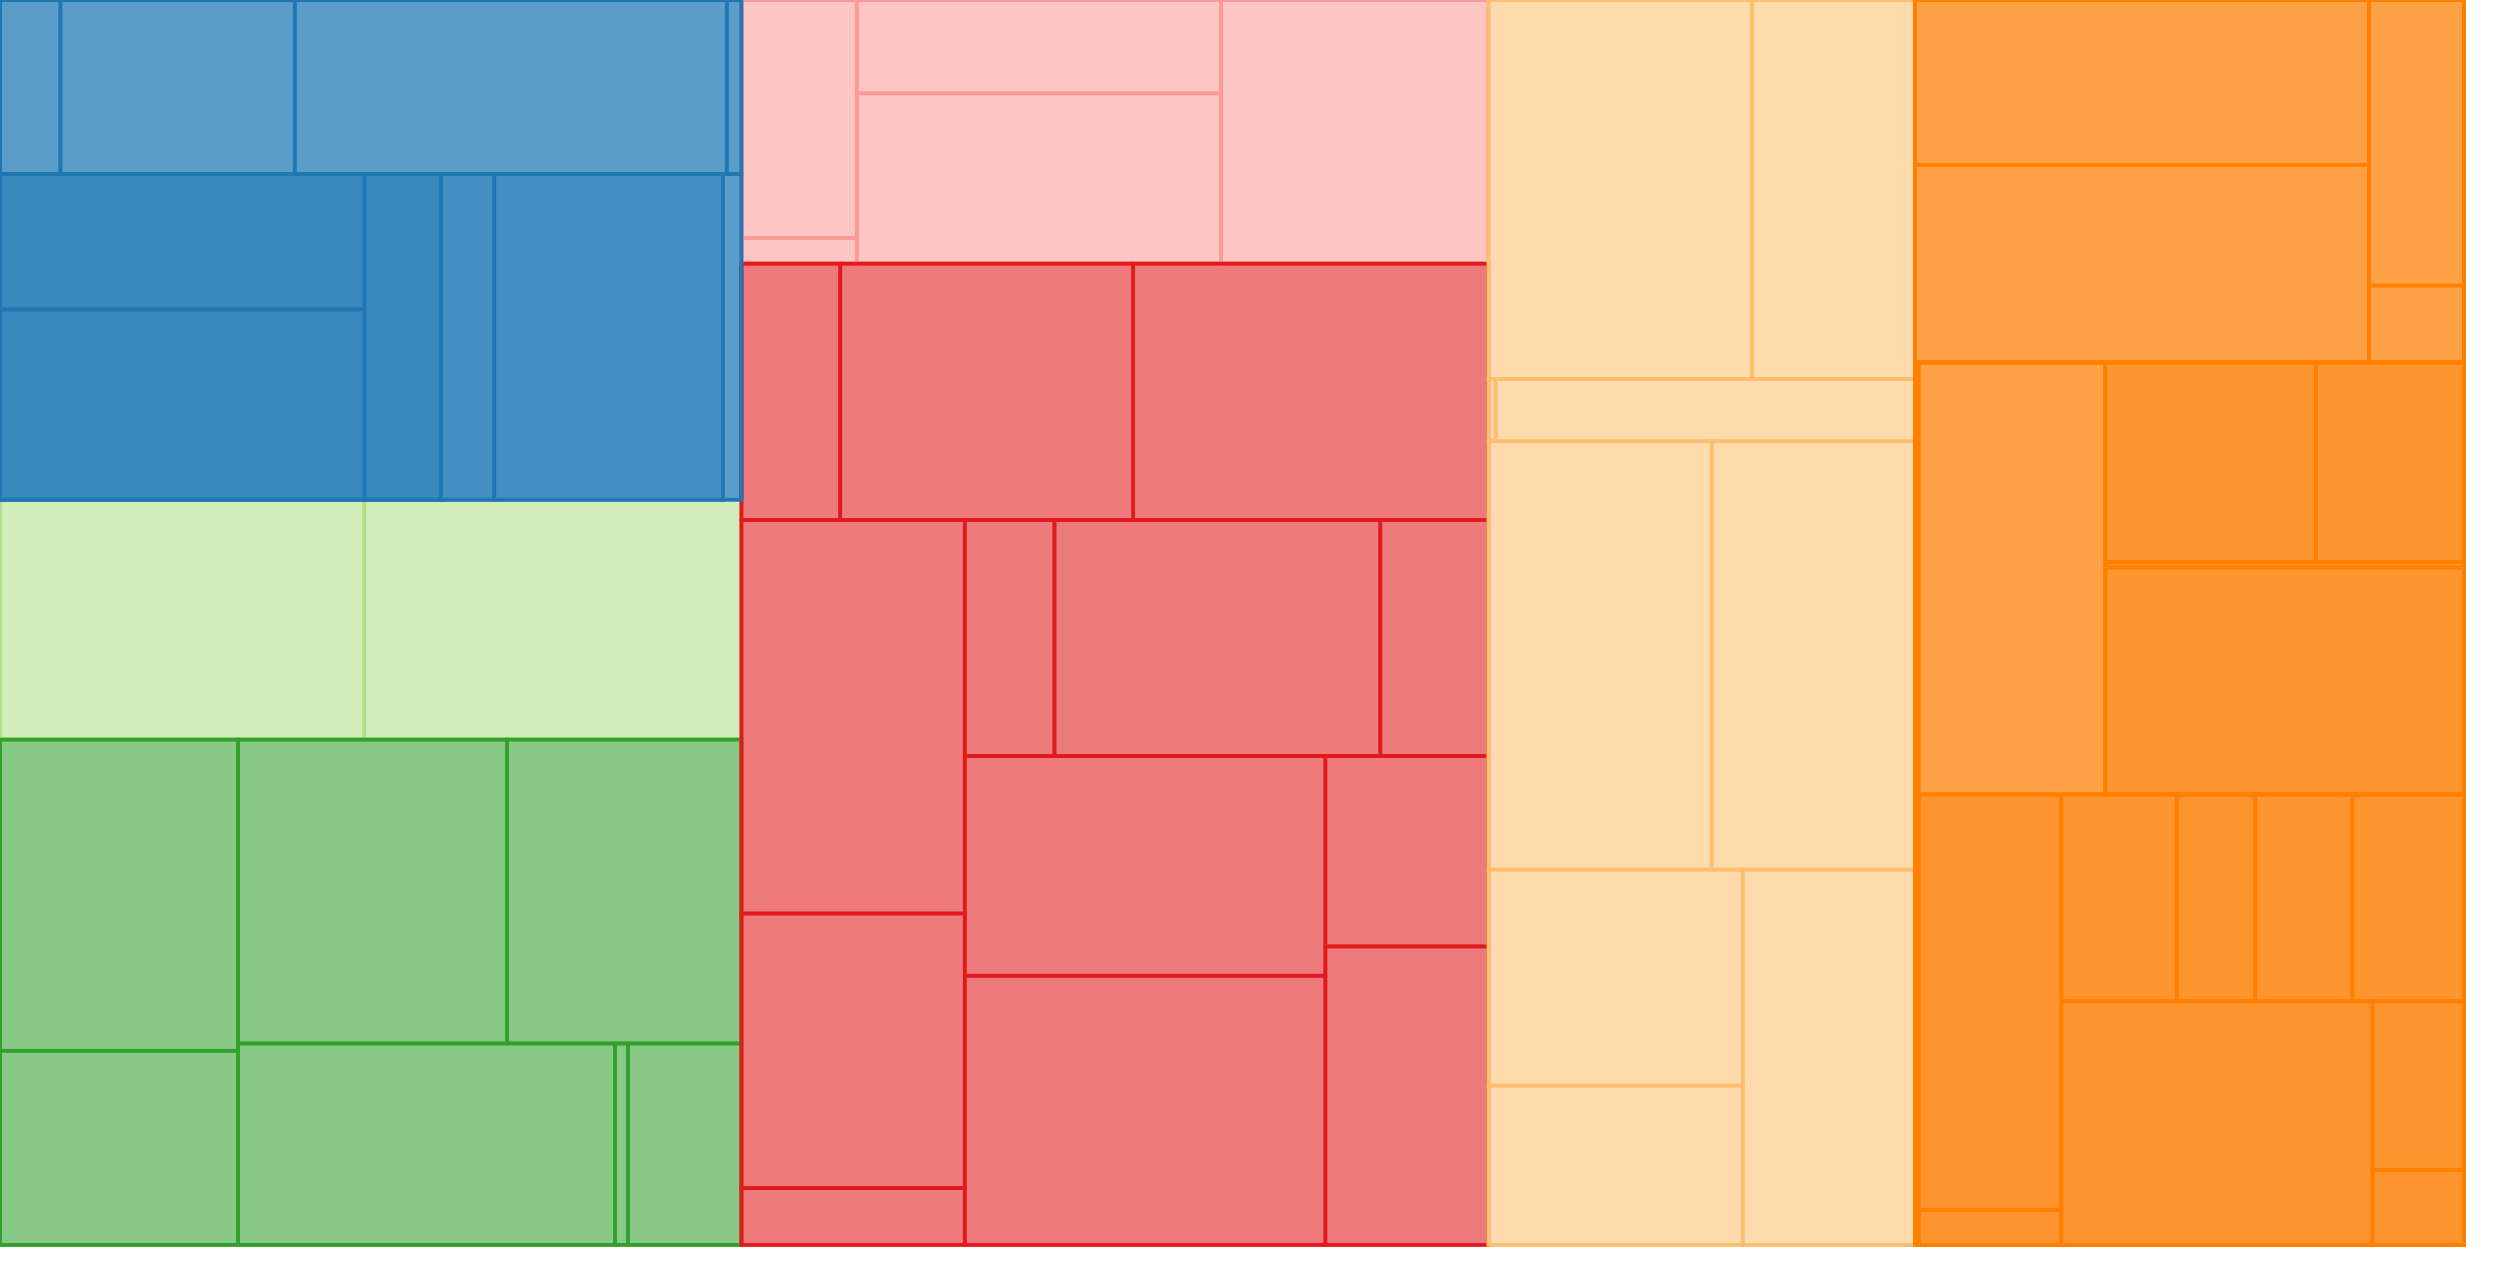
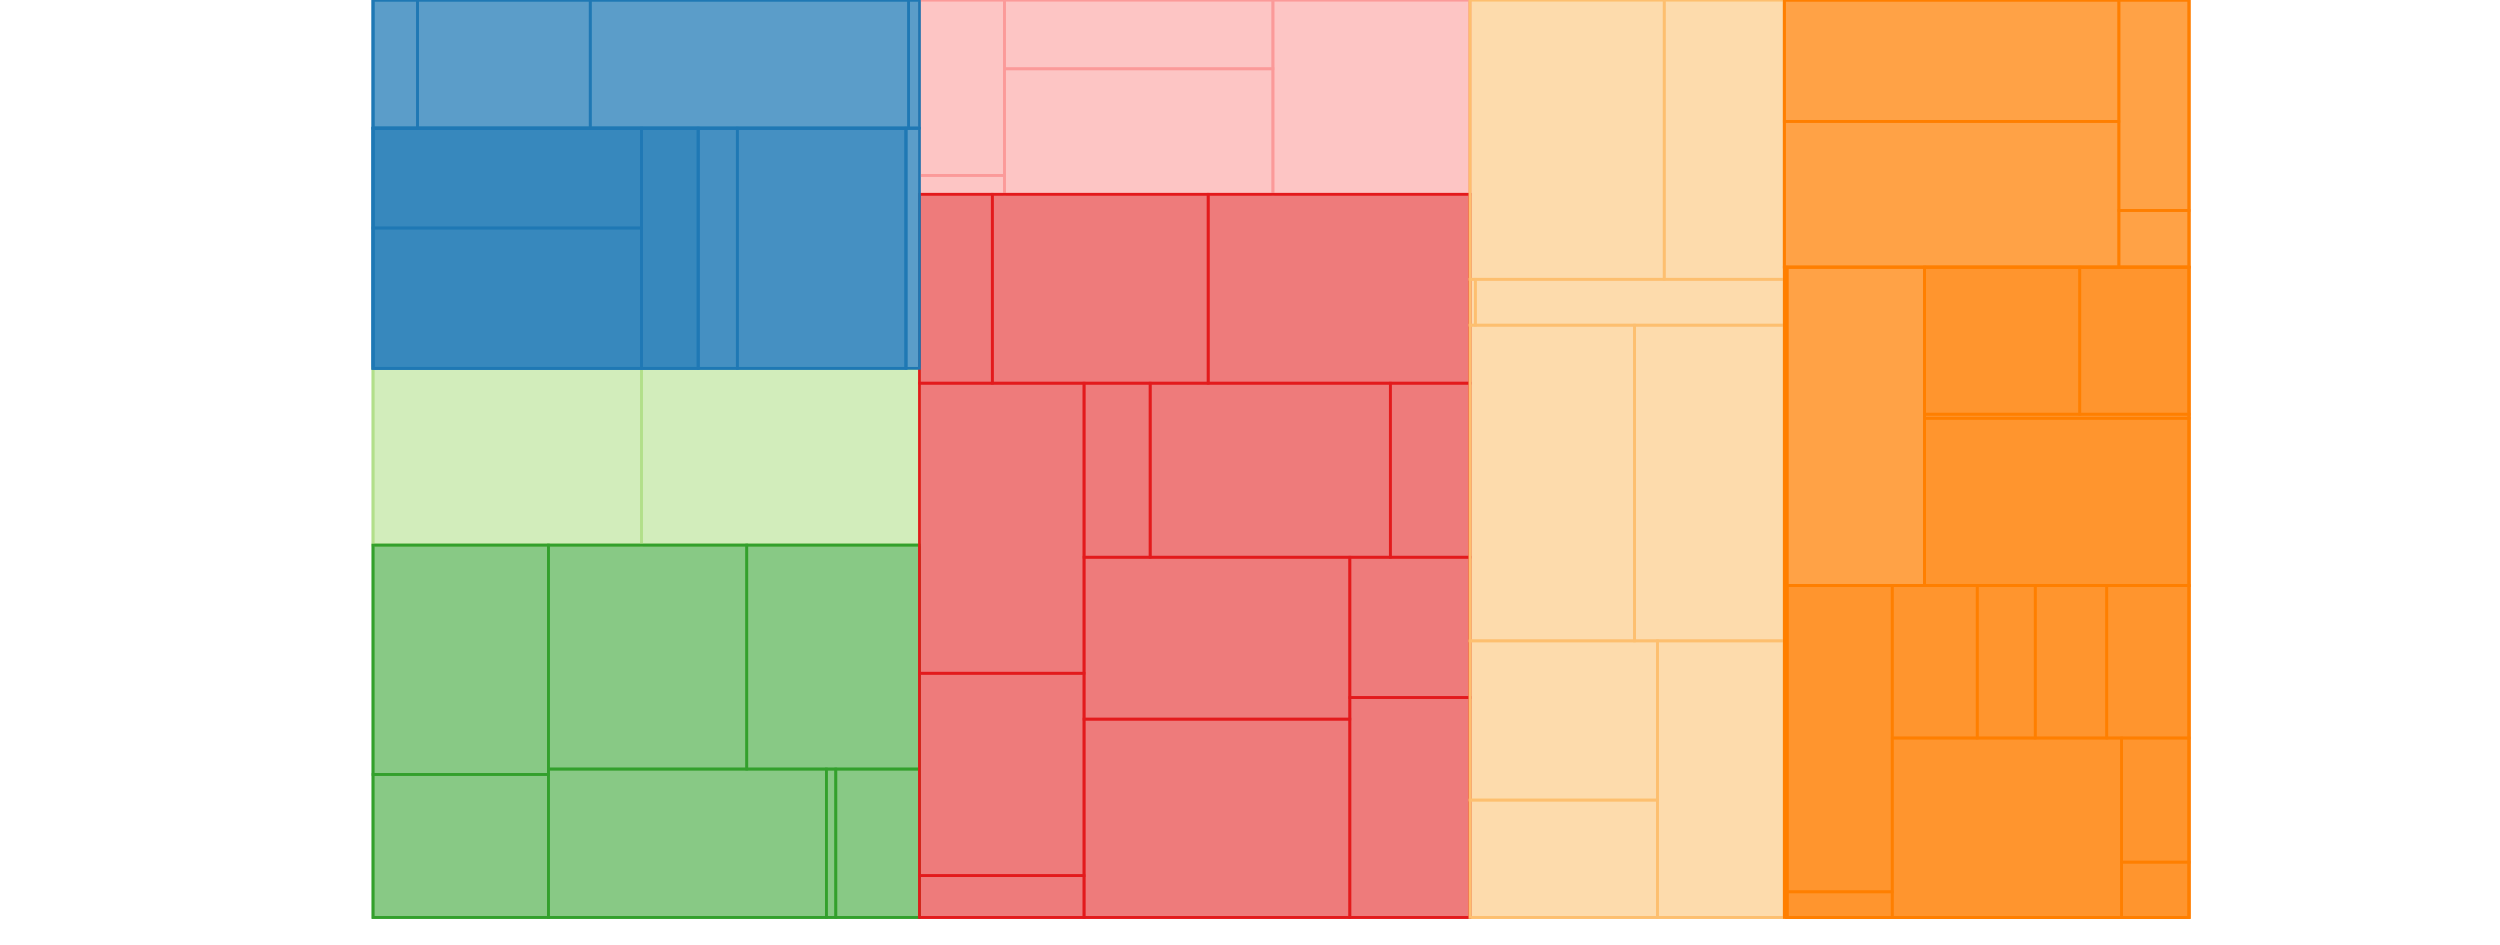
- <svg xmlns="http://www.w3.org/2000/svg" width="1365.641" height="700">
+ <svg xmlns="http://www.w3.org/2000/svg" width="900" height="340" viewBox="0,0,1300,700" id="svg">
  <style>.st0 {fill:#1f78b4; stroke:rgb(31, 120, 180); stroke-width:2;}
.st1 {fill:#b2df8a; stroke:rgb(178, 223, 138); stroke-width:2;}
.st2 {fill:#33a02c; stroke:rgb(51, 160, 44); stroke-width:2;}
.st3 {fill:#fb9a99; stroke:rgb(251, 154, 153); stroke-width:2;}
.st4 {fill:#e31a1c; stroke:rgb(227, 26, 28); stroke-width:2;}
.st5 {fill:#fdbf6f; stroke:rgb(253, 191, 111); stroke-width:2;}
.st6 {fill:#ff7f00; stroke:rgb(255, 127, 0); stroke-width:2;}</style>
  <g transform="translate(0,0)">
    <rect data-testid="node.viz" width="405" height="273" fill-opacity="0.35" class="st0" />
  </g>
  <g transform="translate(0,273)">
    <rect data-testid="node.colors" width="405" height="131" fill-opacity="0.35" class="st1" />
  </g>
  <g transform="translate(0,404)">
    <rect data-testid="node.utils" width="405" height="276" fill-opacity="0.35" class="st2" />
  </g>
  <g transform="translate(405,0)">
    <rect data-testid="node.generators" width="408" height="144" fill-opacity="0.35" class="st3" />
  </g>
  <g transform="translate(405,144)">
    <rect data-testid="node.set" width="408" height="536" fill-opacity="0.35" class="st4" />
  </g>
  <g transform="translate(813,0)">
    <rect data-testid="node.text" width="233" height="680" fill-opacity="0.35" class="st5" />
  </g>
  <g transform="translate(1046,0)">
    <rect data-testid="node.misc" width="300" height="680" fill-opacity="0.35" class="st6" />
  </g>
  <g transform="translate(0,0)">
    <rect data-testid="node.stack" width="405" height="95" fill-opacity="0.35" class="st0" />
  </g>
  <g transform="translate(0,95)">
    <rect data-testid="node.ppie" width="405" height="178" fill-opacity="0.35" class="st0" />
  </g>
  <g transform="translate(0,273)">
    <rect data-testid="node.rgb" width="199" height="131" fill-opacity="0.35" class="st1" />
  </g>
  <g transform="translate(199,273)">
    <rect data-testid="node.hsl" width="206" height="131" fill-opacity="0.35" class="st1" />
  </g>
  <g transform="translate(0,404)">
    <rect data-testid="node.randomize" width="130" height="170" fill-opacity="0.35" class="st2" />
  </g>
  <g transform="translate(0,574)">
    <rect data-testid="node.resetClock" width="130" height="106" fill-opacity="0.35" class="st2" />
  </g>
  <g transform="translate(130,404)">
    <rect data-testid="node.noop" width="147" height="166" fill-opacity="0.35" class="st2" />
  </g>
  <g transform="translate(277,404)">
    <rect data-testid="node.tick" width="128" height="166" fill-opacity="0.35" class="st2" />
  </g>
  <g transform="translate(130,570)">
    <rect data-testid="node.forceGC" width="206" height="110" fill-opacity="0.35" class="st2" />
  </g>
  <g transform="translate(336,570)">
    <rect data-testid="node.stackTrace" width="7" height="110" fill-opacity="0.35" class="st2" />
  </g>
  <g transform="translate(343,570)">
    <rect data-testid="node.dbg" width="62" height="110" fill-opacity="0.35" class="st2" />
  </g>
  <g transform="translate(405,0)">
    <rect data-testid="node.address" width="63" height="130" fill-opacity="0.35" class="st3" />
  </g>
  <g transform="translate(405,130)">
    <rect data-testid="node.city" width="63" height="14" fill-opacity="0.35" class="st3" />
  </g>
  <g transform="translate(468,0)">
    <rect data-testid="node.animal" width="199" height="51" fill-opacity="0.35" class="st3" />
  </g>
  <g transform="translate(468,51)">
    <rect data-testid="node.movie" width="199" height="93" fill-opacity="0.35" class="st3" />
  </g>
  <g transform="translate(667,0)">
    <rect data-testid="node.user" width="146" height="144" fill-opacity="0.35" class="st3" />
  </g>
  <g transform="translate(405,144)">
    <rect data-testid="node.clone" width="54" height="140" fill-opacity="0.35" class="st4" />
  </g>
  <g transform="translate(459,144)">
    <rect data-testid="node.intersect" width="160" height="140" fill-opacity="0.35" class="st4" />
  </g>
  <g transform="translate(619,144)">
    <rect data-testid="node.merge" width="194" height="140" fill-opacity="0.35" class="st4" />
  </g>
  <g transform="translate(405,284)">
    <rect data-testid="node.reverse" width="122" height="215" fill-opacity="0.35" class="st4" />
  </g>
  <g transform="translate(405,499)">
    <rect data-testid="node.toArray" width="122" height="150" fill-opacity="0.35" class="st4" />
  </g>
  <g transform="translate(405,649)">
    <rect data-testid="node.toObject" width="122" height="31" fill-opacity="0.35" class="st4" />
  </g>
  <g transform="translate(527,284)">
    <rect data-testid="node.fromCSV" width="49" height="129" fill-opacity="0.35" class="st4" />
  </g>
  <g transform="translate(576,284)">
    <rect data-testid="node.slice" width="178" height="129" fill-opacity="0.35" class="st4" />
  </g>
  <g transform="translate(754,284)">
    <rect data-testid="node.append" width="59" height="129" fill-opacity="0.35" class="st4" />
  </g>
  <g transform="translate(527,413)">
    <rect data-testid="node.prepend" width="197" height="120" fill-opacity="0.35" class="st4" />
  </g>
  <g transform="translate(527,533)">
    <rect data-testid="node.shuffle" width="197" height="147" fill-opacity="0.35" class="st4" />
  </g>
  <g transform="translate(724,413)">
    <rect data-testid="node.pick" width="89" height="104" fill-opacity="0.35" class="st4" />
  </g>
  <g transform="translate(724,517)">
    <rect data-testid="node.plouc" width="89" height="163" fill-opacity="0.35" class="st4" />
  </g>
  <g transform="translate(813,0)">
    <rect data-testid="node.trim" width="144" height="207" fill-opacity="0.35" class="st5" />
  </g>
  <g transform="translate(957,0)">
    <rect data-testid="node.slugify" width="89" height="207" fill-opacity="0.35" class="st5" />
  </g>
  <g transform="translate(813,207)">
    <rect data-testid="node.snakeCase" width="4" height="34" fill-opacity="0.35" class="st5" />
  </g>
  <g transform="translate(817,207)">
    <rect data-testid="node.camelCase" width="229" height="34" fill-opacity="0.35" class="st5" />
  </g>
  <g transform="translate(813,241)">
    <rect data-testid="node.repeat" width="122" height="234" fill-opacity="0.35" class="st5" />
  </g>
  <g transform="translate(935,241)">
    <rect data-testid="node.padLeft" width="111" height="234" fill-opacity="0.35" class="st5" />
  </g>
  <g transform="translate(813,475)">
    <rect data-testid="node.padRight" width="139" height="118" fill-opacity="0.35" class="st5" />
  </g>
  <g transform="translate(813,593)">
    <rect data-testid="node.sanitize" width="139" height="87" fill-opacity="0.35" class="st5" />
  </g>
  <g transform="translate(952,475)">
    <rect data-testid="node.ploucify" width="94" height="205" fill-opacity="0.35" class="st5" />
  </g>
  <g transform="translate(1046,0)">
    <rect data-testid="node.greetings" width="300" height="198" fill-opacity="0.35" class="st6" />
  </g>
  <g transform="translate(1046,198)">
    <rect data-testid="node.other" width="2" height="482" fill-opacity="0.35" class="st6" />
  </g>
  <g transform="translate(1048,198)">
    <rect data-testid="node.path" width="298" height="482" fill-opacity="0.35" class="st6" />
  </g>
  <g transform="translate(0,0)">
    <rect data-testid="node.cchart" width="33" height="95" fill-opacity="0.35" class="st0" />
  </g>
  <g transform="translate(33,0)">
    <rect data-testid="node.xAxis" width="128" height="95" fill-opacity="0.35" class="st0" />
  </g>
  <g transform="translate(161,0)">
    <rect data-testid="node.yAxis" width="236" height="95" fill-opacity="0.35" class="st0" />
  </g>
  <g transform="translate(397,0)">
    <rect data-testid="node.layers" width="8" height="95" fill-opacity="0.35" class="st0" />
  </g>
  <g transform="translate(0,95)">
    <rect data-testid="node.chart" width="395" height="178" fill-opacity="0.35" class="st0" />
  </g>
  <g transform="translate(395,95)">
    <rect data-testid="node.legends" width="10" height="178" fill-opacity="0.35" class="st0" />
  </g>
  <g transform="translate(1046,0)">
    <rect data-testid="node.hey" width="248" height="90" fill-opacity="0.35" class="st6" />
  </g>
  <g transform="translate(1046,90)">
    <rect data-testid="node.HOWDY" width="248" height="108" fill-opacity="0.35" class="st6" />
  </g>
  <g transform="translate(1294,0)">
    <rect data-testid="node.aloha" width="52" height="156" fill-opacity="0.35" class="st6" />
  </g>
  <g transform="translate(1294,156)">
    <rect data-testid="node.AHOY" width="52" height="42" fill-opacity="0.35" class="st6" />
  </g>
  <g transform="translate(1048,198)">
    <rect data-testid="node.pathA" width="102" height="236" fill-opacity="0.35" class="st6" />
  </g>
  <g transform="translate(1150,198)">
    <rect data-testid="node.pathB" width="196" height="236" fill-opacity="0.35" class="st6" />
  </g>
  <g transform="translate(1048,434)">
    <rect data-testid="node.pathC" width="298" height="246" fill-opacity="0.35" class="st6" />
  </g>
  <g transform="translate(0,95)">
    <rect data-testid="node.pie" width="241" height="178" fill-opacity="0.35" class="st0" />
  </g>
  <g transform="translate(241,95)">
    <rect data-testid="node.donut" width="29" height="178" fill-opacity="0.35" class="st0" />
  </g>
  <g transform="translate(270,95)">
    <rect data-testid="node.gauge" width="125" height="178" fill-opacity="0.35" class="st0" />
  </g>
  <g transform="translate(1150,198)">
    <rect data-testid="node.pathB1" width="115" height="109" fill-opacity="0.35" class="st6" />
  </g>
  <g transform="translate(1265,198)">
    <rect data-testid="node.pathB2" width="81" height="109" fill-opacity="0.35" class="st6" />
  </g>
  <g transform="translate(1150,307)">
    <rect data-testid="node.pathB3" width="196" height="3" fill-opacity="0.35" class="st6" />
  </g>
  <g transform="translate(1150,310)">
    <rect data-testid="node.pathB4" width="196" height="124" fill-opacity="0.35" class="st6" />
  </g>
  <g transform="translate(1048,434)">
    <rect data-testid="node.pathC1" width="78" height="227" fill-opacity="0.35" class="st6" />
  </g>
  <g transform="translate(1048,661)">
    <rect data-testid="node.pathC2" width="78" height="19" fill-opacity="0.35" class="st6" />
  </g>
  <g transform="translate(1126,434)">
    <rect data-testid="node.pathC3" width="63" height="113" fill-opacity="0.35" class="st6" />
  </g>
  <g transform="translate(1189,434)">
    <rect data-testid="node.pathC4" width="43" height="113" fill-opacity="0.35" class="st6" />
  </g>
  <g transform="translate(1232,434)">
    <rect data-testid="node.pathC5" width="53" height="113" fill-opacity="0.35" class="st6" />
  </g>
  <g transform="translate(1285,434)">
    <rect data-testid="node.pathC6" width="61" height="113" fill-opacity="0.35" class="st6" />
  </g>
  <g transform="translate(1126,547)">
    <rect data-testid="node.pathC7" width="170" height="133" fill-opacity="0.35" class="st6" />
  </g>
  <g transform="translate(1296,547)">
    <rect data-testid="node.pathC8" width="50" height="92" fill-opacity="0.35" class="st6" />
  </g>
  <g transform="translate(1296,639)">
    <rect data-testid="node.pathC9" width="50" height="41" fill-opacity="0.35" class="st6" />
  </g>
  <g transform="translate(0,95)">
    <rect data-testid="node.outline" width="199" height="74" fill-opacity="0.35" class="st0" />
  </g>
  <g transform="translate(0,169)">
    <rect data-testid="node.slices" width="199" height="104" fill-opacity="0.35" class="st0" />
  </g>
  <g transform="translate(199,95)">
    <rect data-testid="node.bbox" width="42" height="178" fill-opacity="0.35" class="st0" />
  </g>
</svg>
